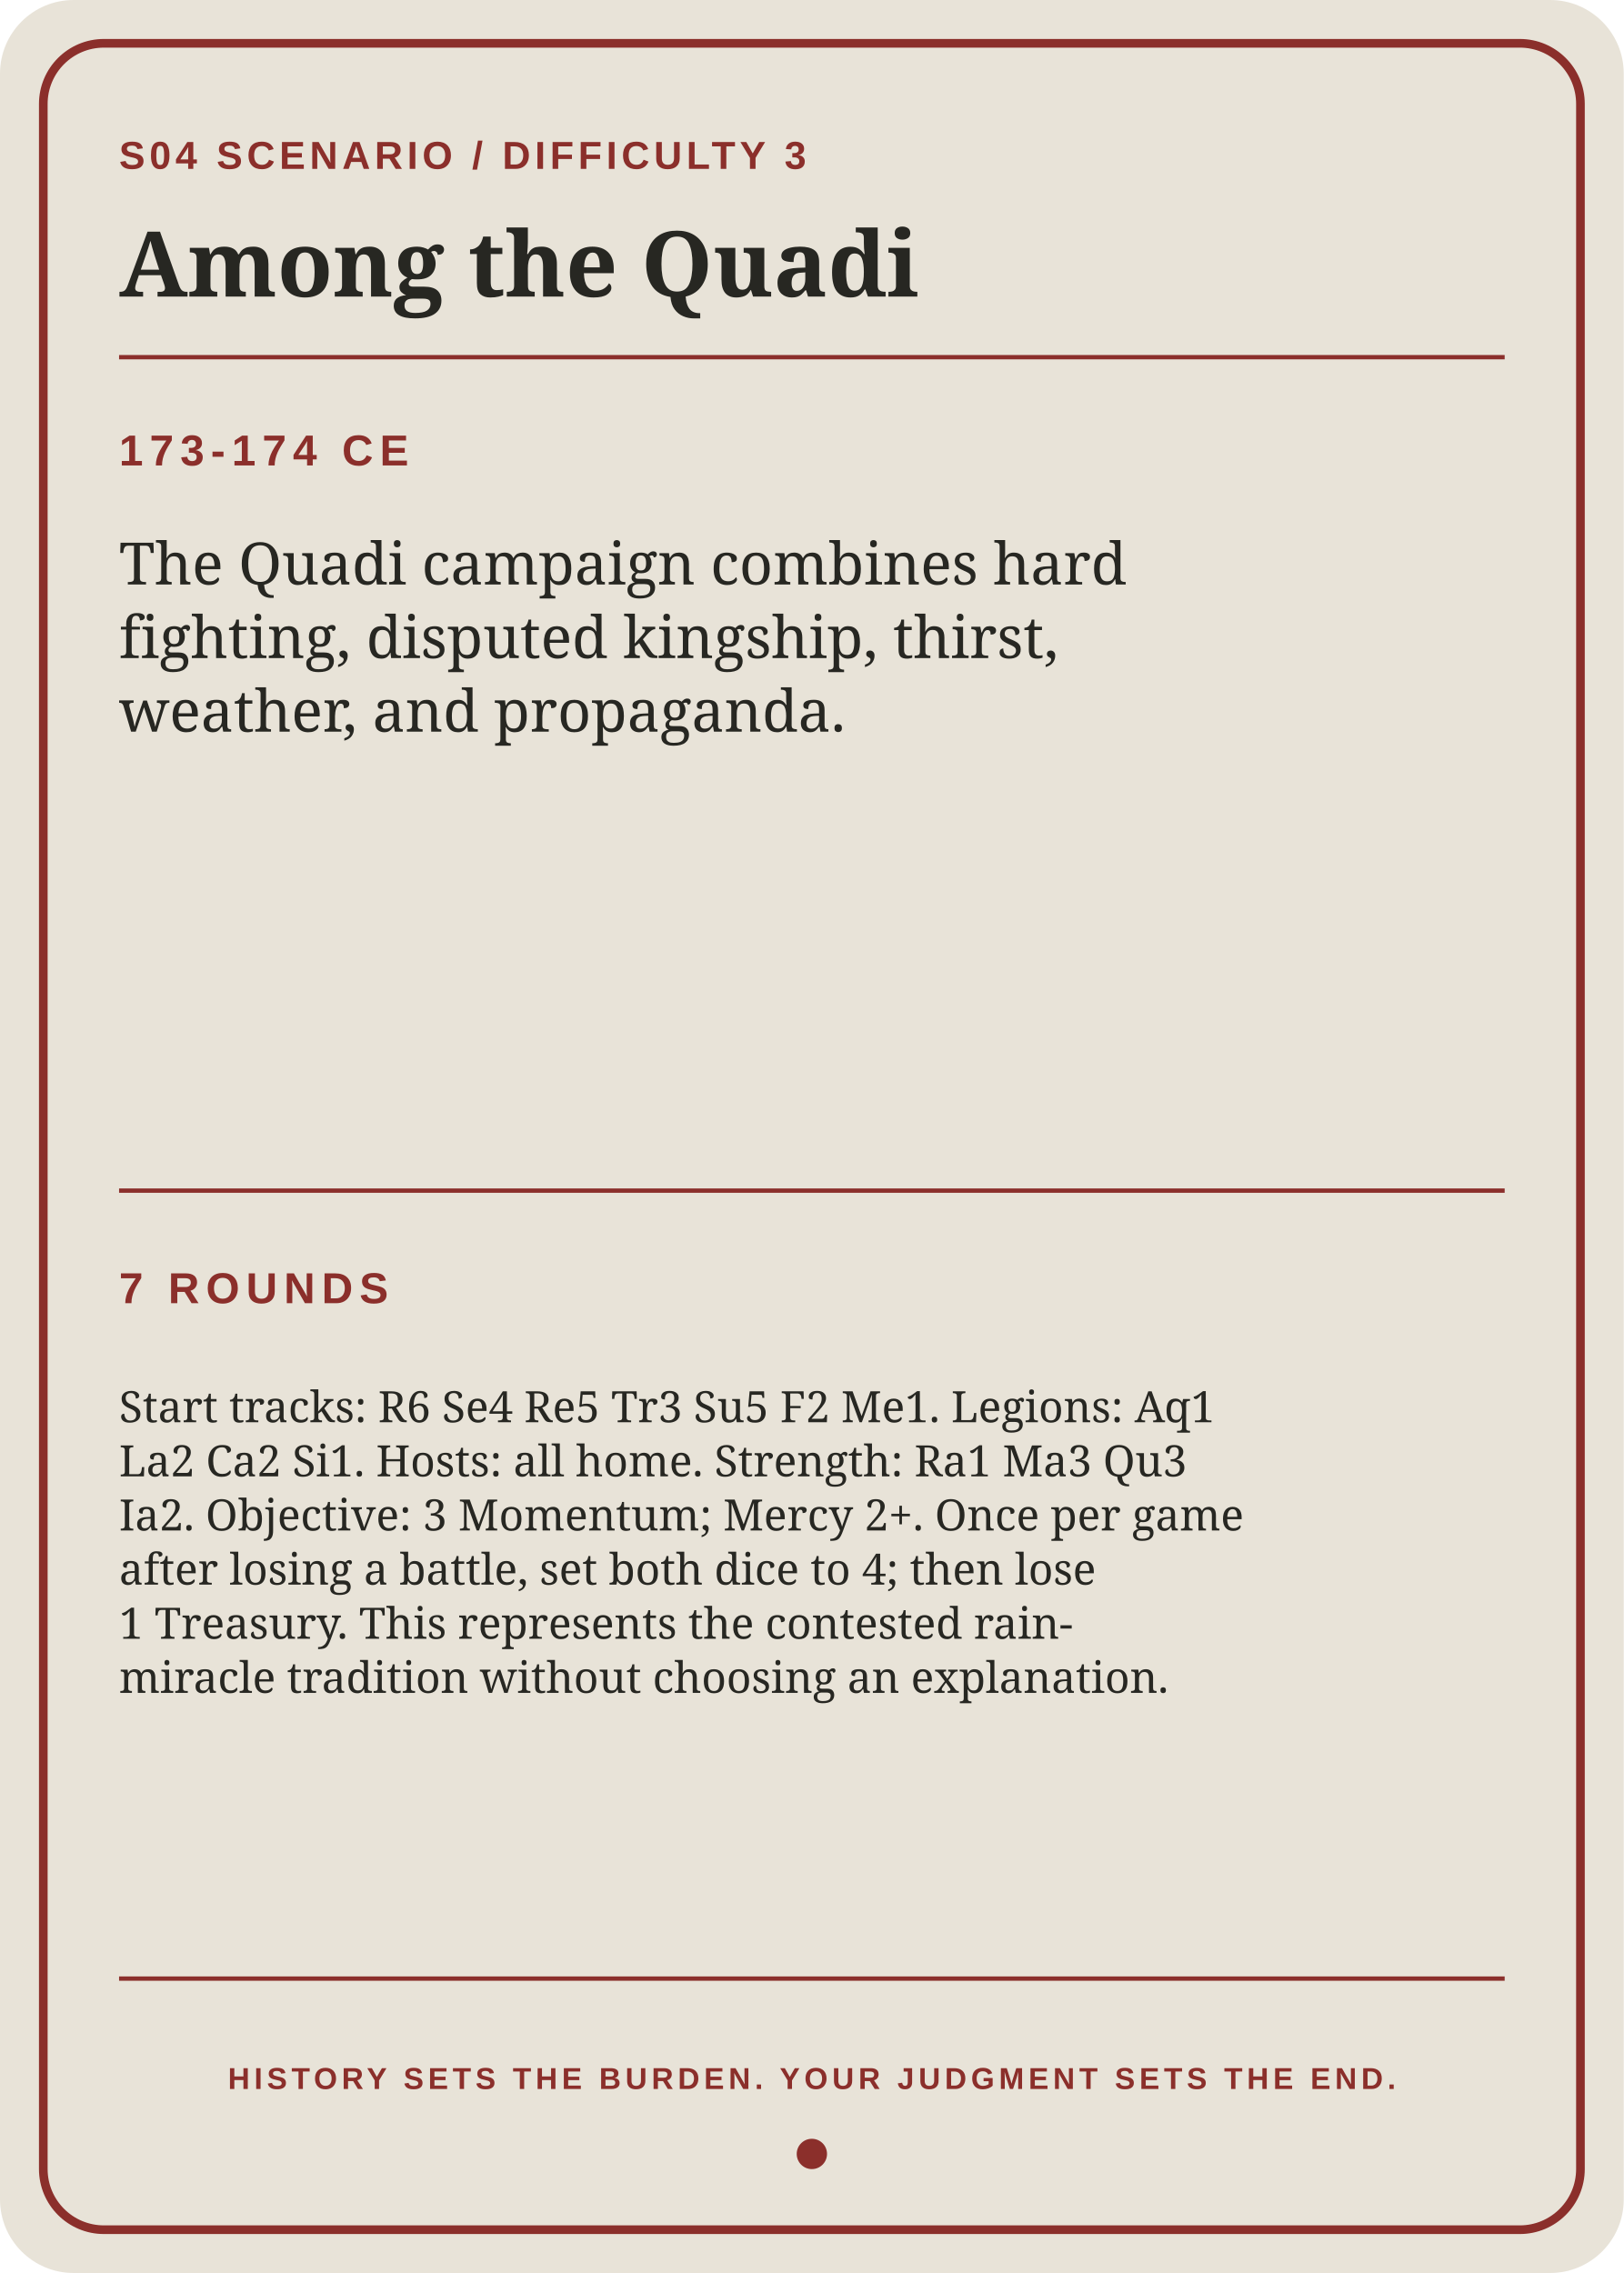
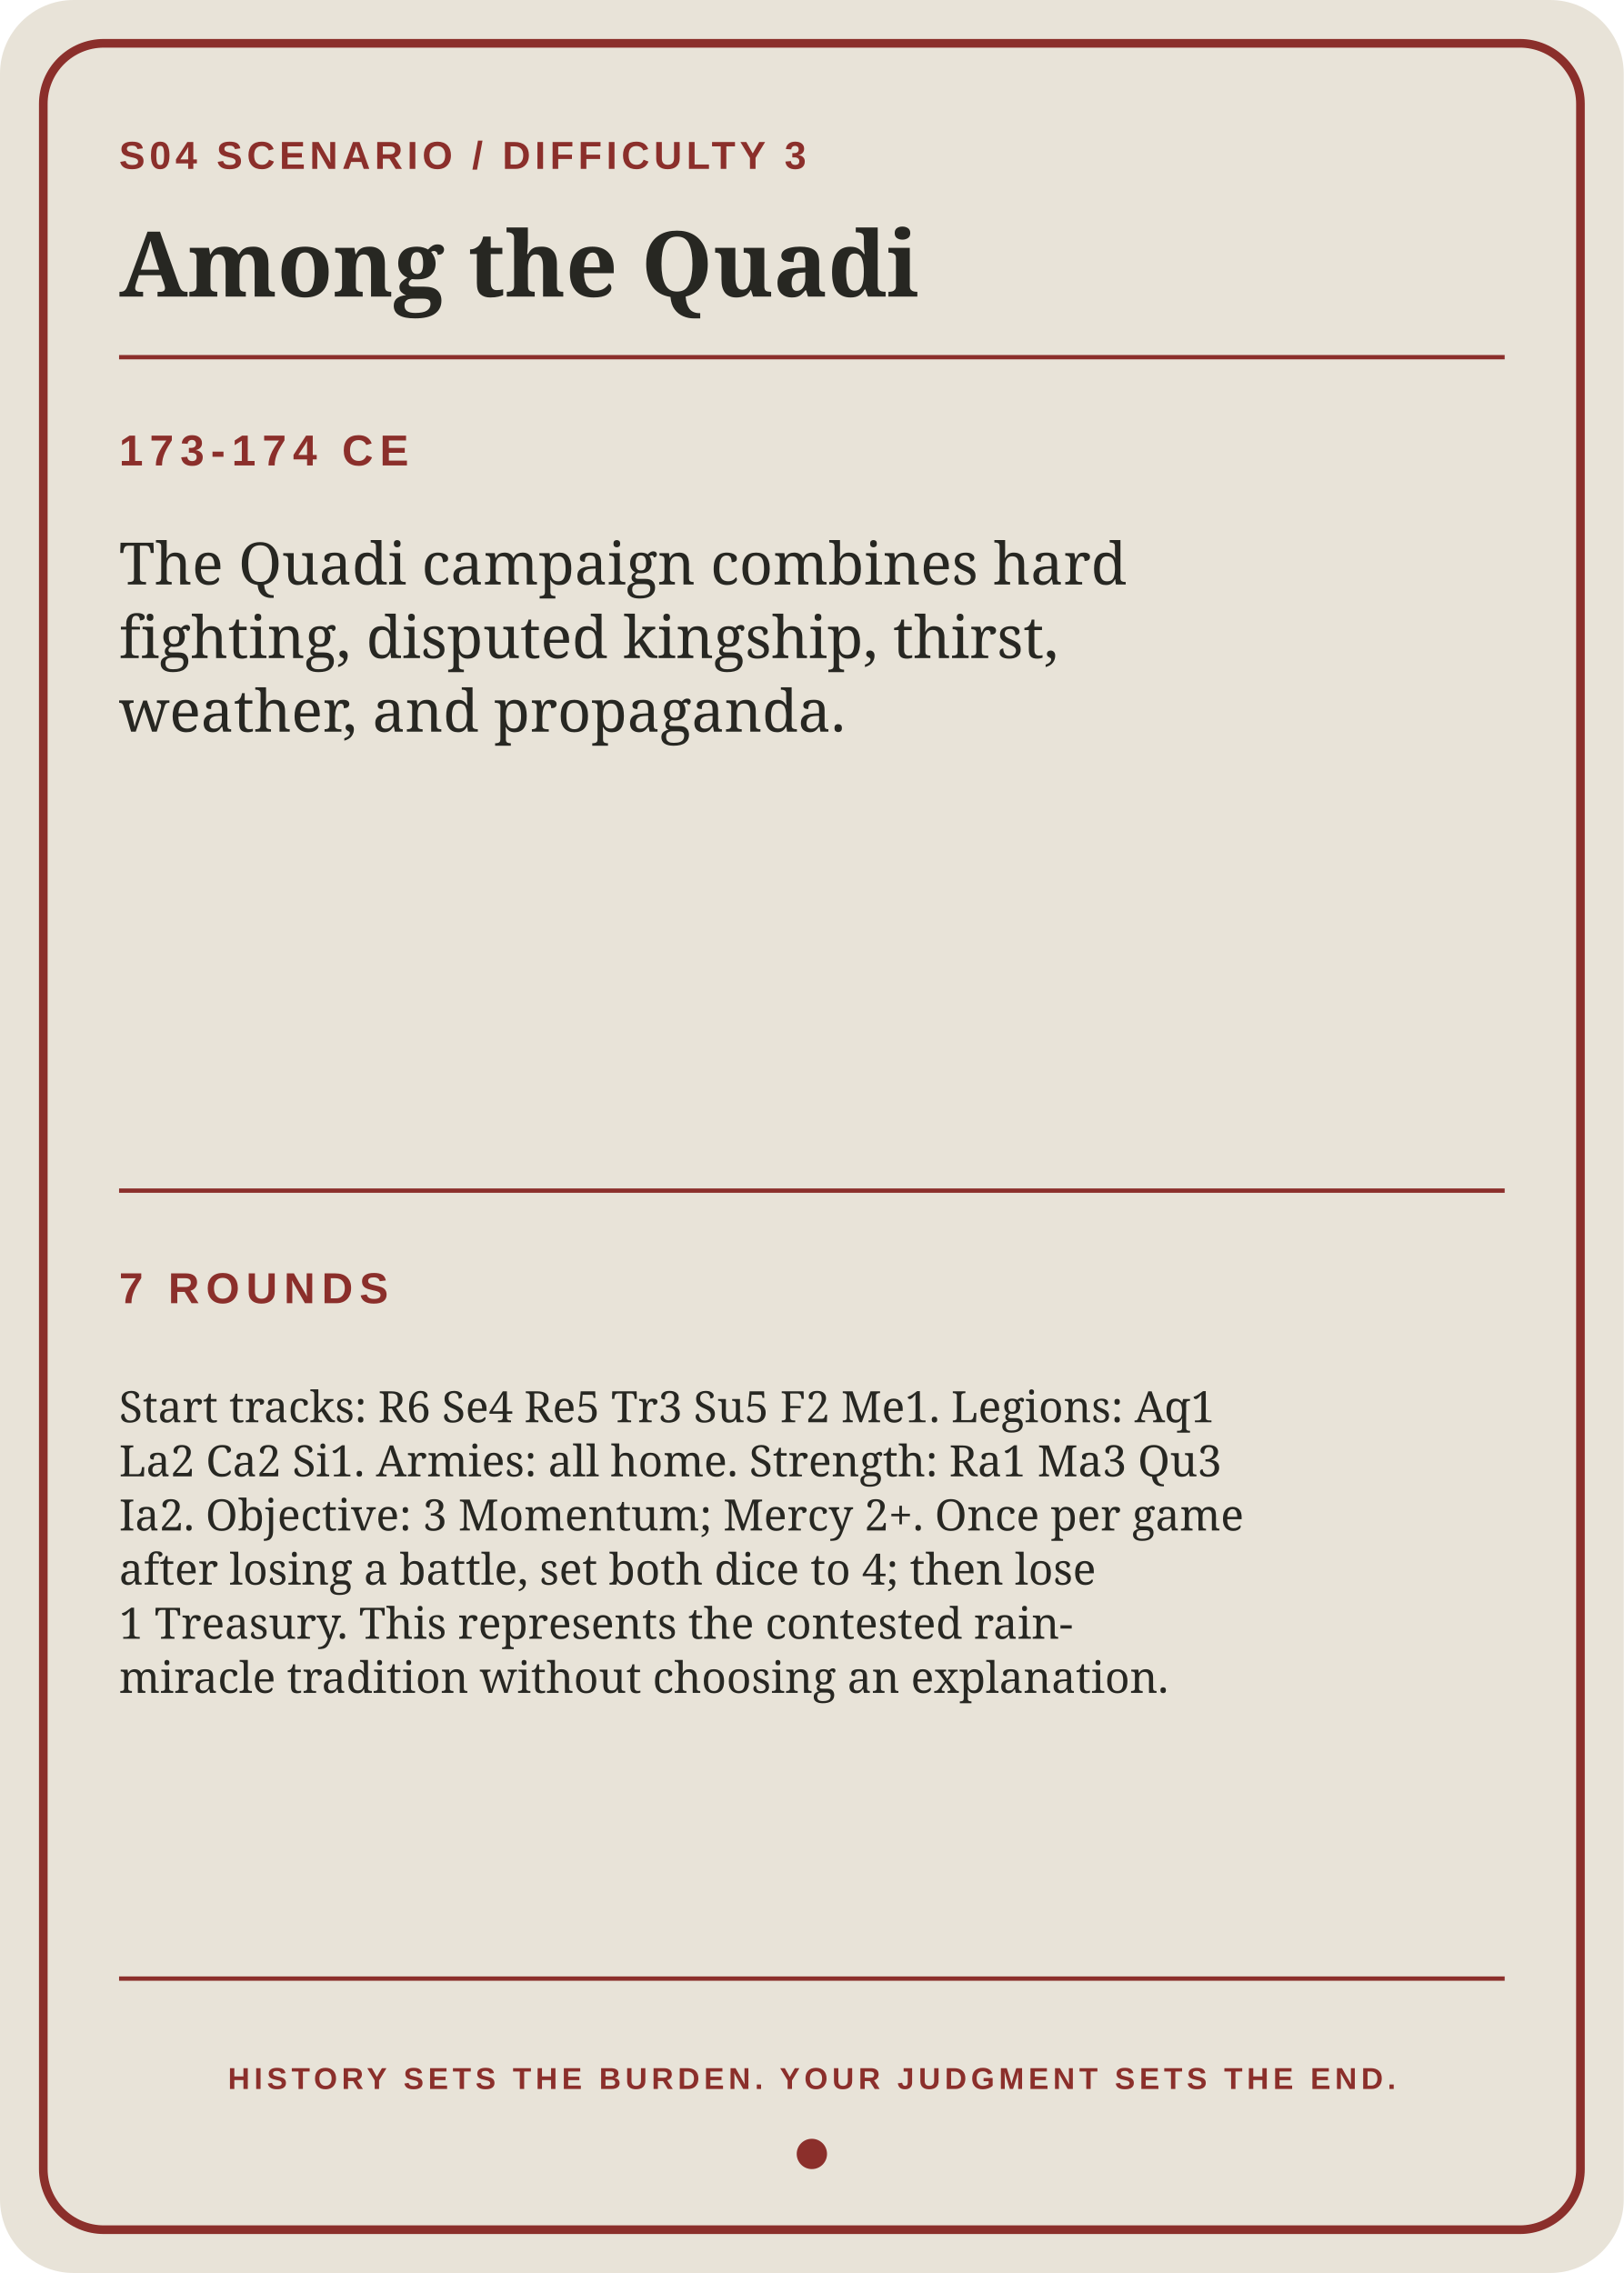
<svg xmlns="http://www.w3.org/2000/svg" width="2.5in" height="3.5in" viewBox="0 0 750 1050">
  <rect width="750" height="1050" rx="34" fill="#e8e3d8" />
  <rect x="20" y="20" width="710" height="1010" rx="28" fill="none" stroke="#8b2f2b" stroke-width="4" />
  <path d="M55 165H695M55 550H695M55 914H695" stroke="#8b2f2b" stroke-width="2" />
  <text x="55" y="78" fill="#8b2f2b" font-family="Arial,sans-serif" font-size="18" font-weight="bold" letter-spacing="2">S04  SCENARIO / DIFFICULTY 3</text>
  <text x="55" y="137" fill="#272722" font-family="Georgia,serif" font-size="42" font-weight="bold">Among the Quadi</text>
  <text x="55" y="215" fill="#8b2f2b" font-family="Arial,sans-serif" font-size="20" font-weight="bold" letter-spacing="3">173-174 CE</text>
  <text x="55" y="270" fill="#272722" font-family="Georgia,serif" font-size="27">
    <tspan x="55" dy="0">The Quadi campaign combines hard</tspan>
    <tspan x="55" dy="34">fighting, disputed kingship, thirst,</tspan>
    <tspan x="55" dy="34">weather, and propaganda.</tspan>
  </text>
  <text x="55" y="602" fill="#8b2f2b" font-family="Arial,sans-serif" font-size="20" font-weight="bold" letter-spacing="3">7 ROUNDS</text>
  <text x="55" y="657" fill="#272722" font-family="Georgia,serif" font-size="20">
    <tspan x="55" dy="0">Start tracks: R6 Se4 Re5 Tr3 Su5 F2 Me1. Legions: Aq1</tspan>
-     <tspan x="55" dy="25">La2 Ca2 Si1. Hosts: all home. Strength: Ra1 Ma3 Qu3</tspan>
+     <tspan x="55" dy="25">La2 Ca2 Si1. Armies: all home. Strength: Ra1 Ma3 Qu3</tspan>
    <tspan x="55" dy="25">Ia2. Objective: 3 Momentum; Mercy 2+. Once per game</tspan>
    <tspan x="55" dy="25">after losing a battle, set both dice to 4; then lose</tspan>
    <tspan x="55" dy="25">1 Treasury. This represents the contested rain-</tspan>
    <tspan x="55" dy="25">miracle tradition without choosing an explanation.</tspan>
  </text>
  <text x="375" y="965" text-anchor="middle" fill="#8b2f2b" font-family="Arial,sans-serif" font-size="14" font-weight="bold" letter-spacing="2">HISTORY SETS THE BURDEN. YOUR JUDGMENT SETS THE END.</text>
  <circle cx="375" cy="995" r="7" fill="#8b2f2b" />
</svg>
